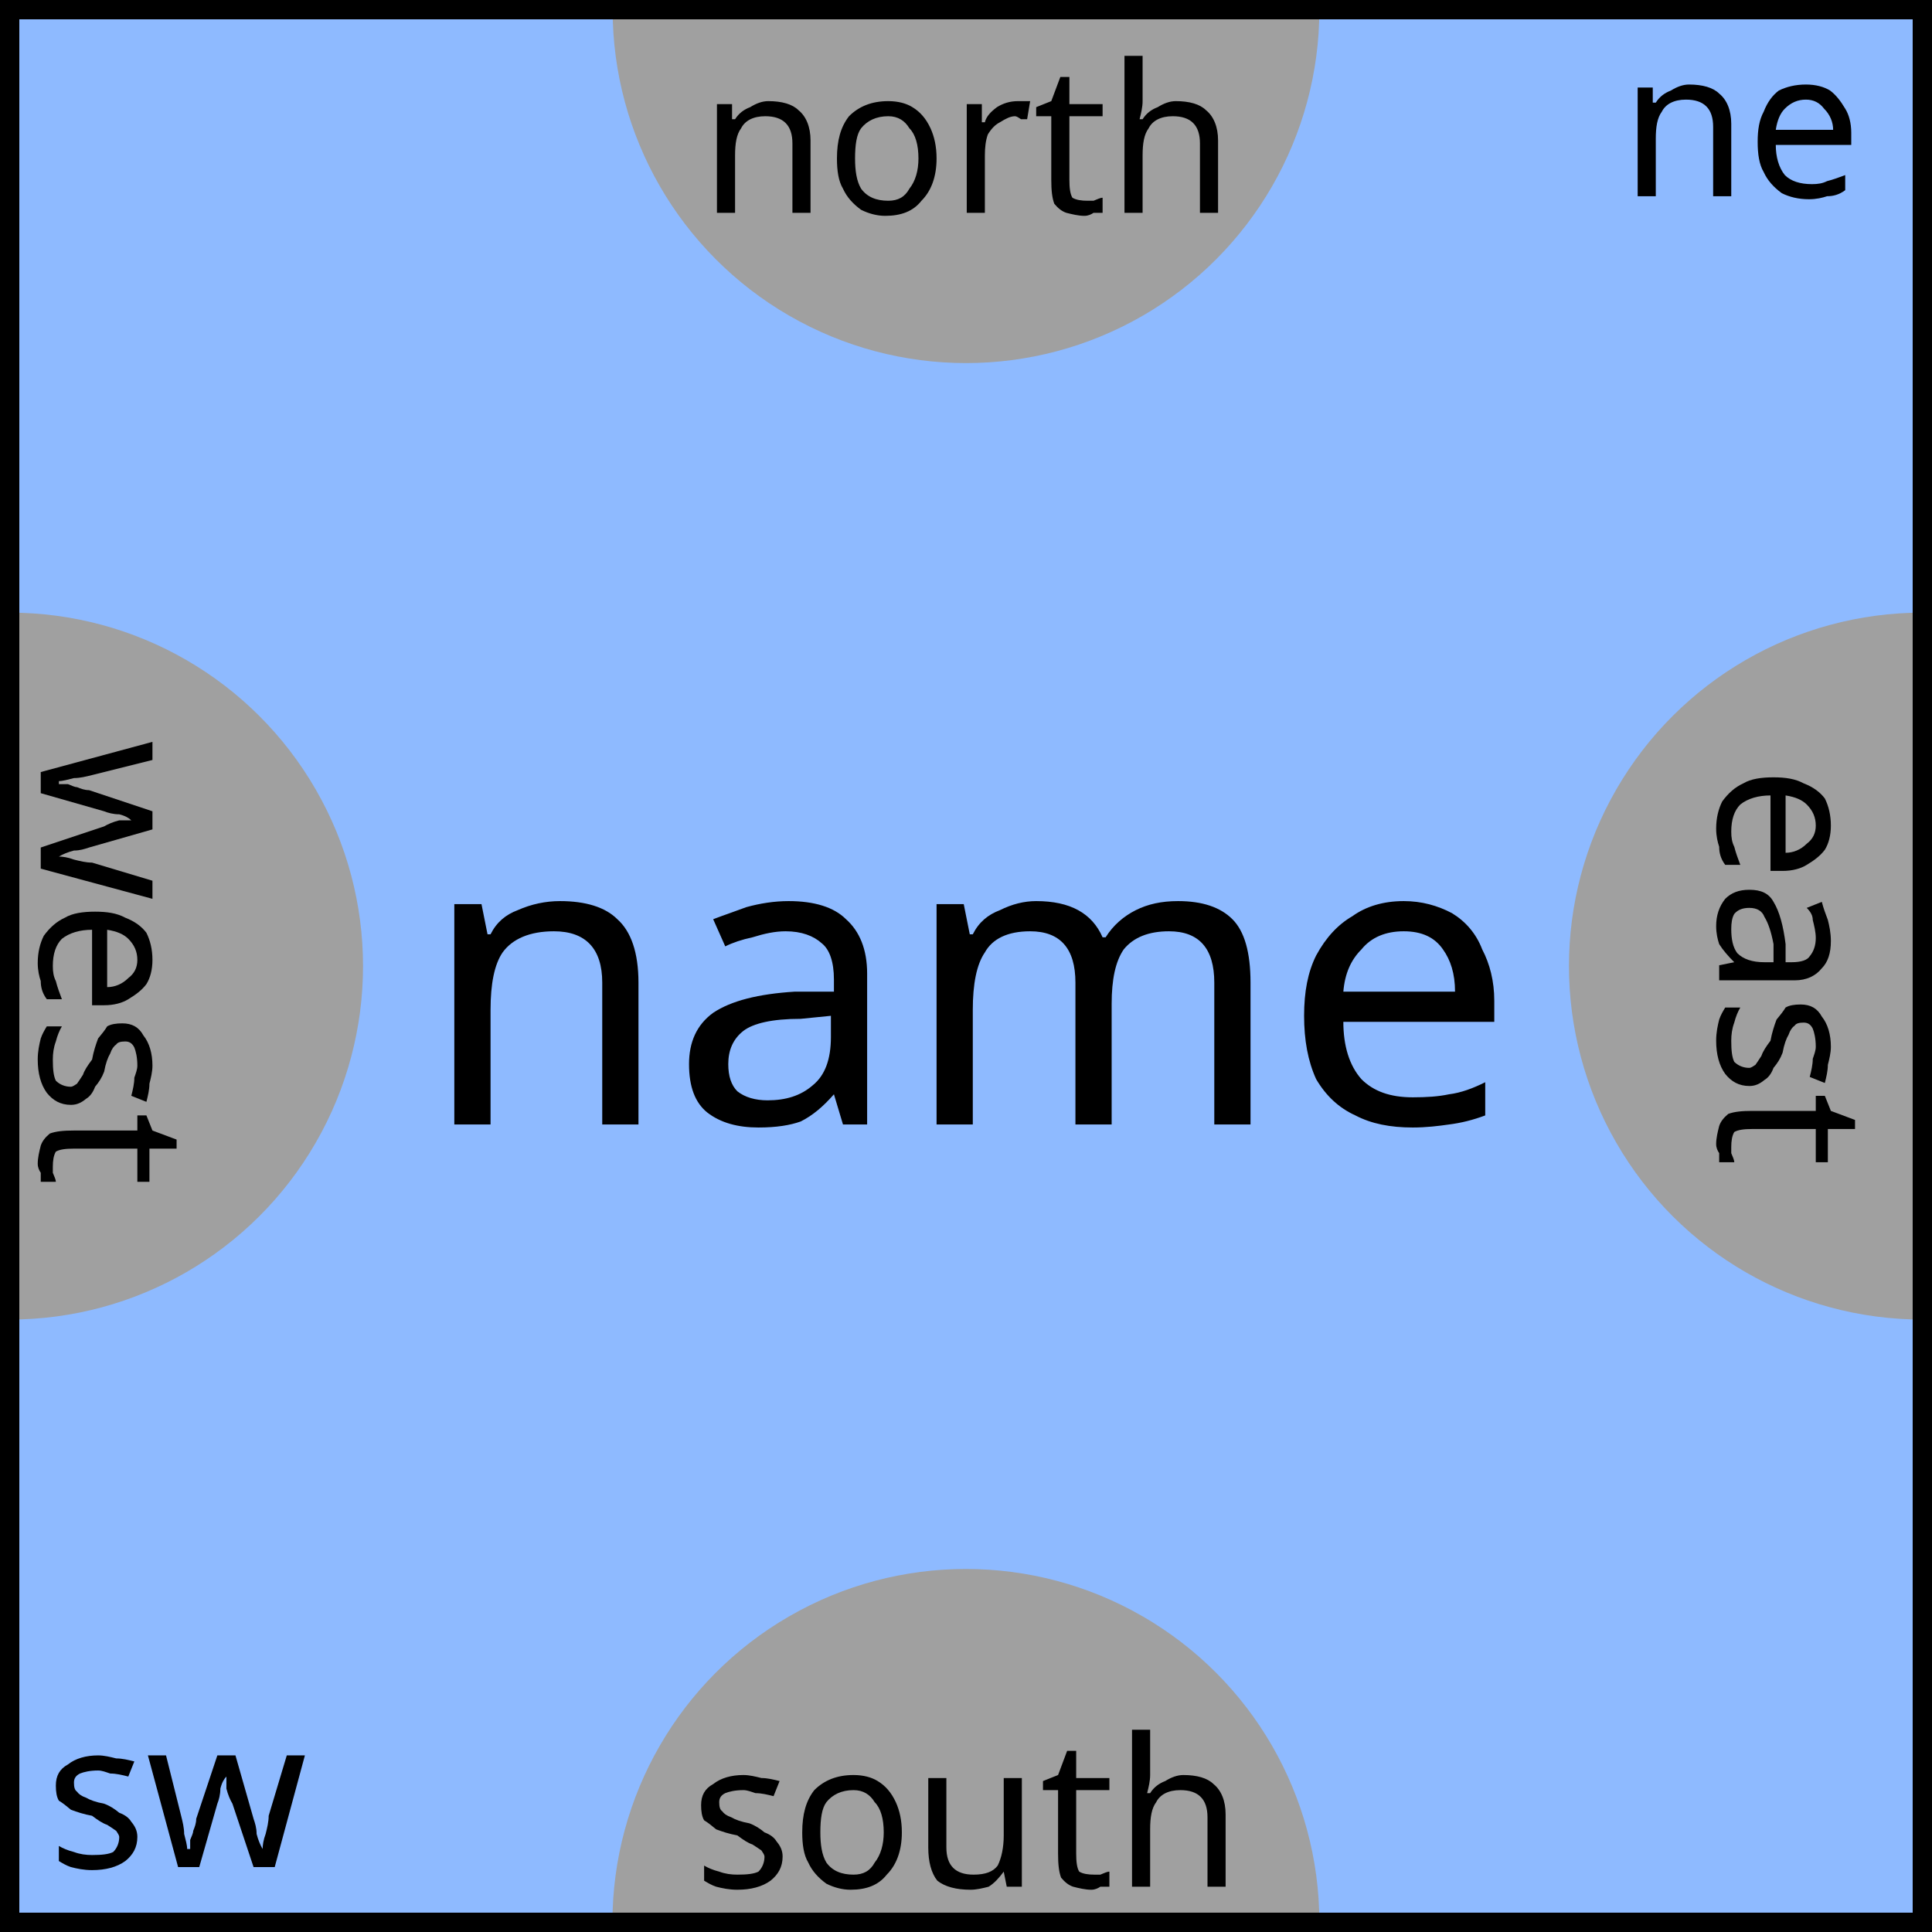
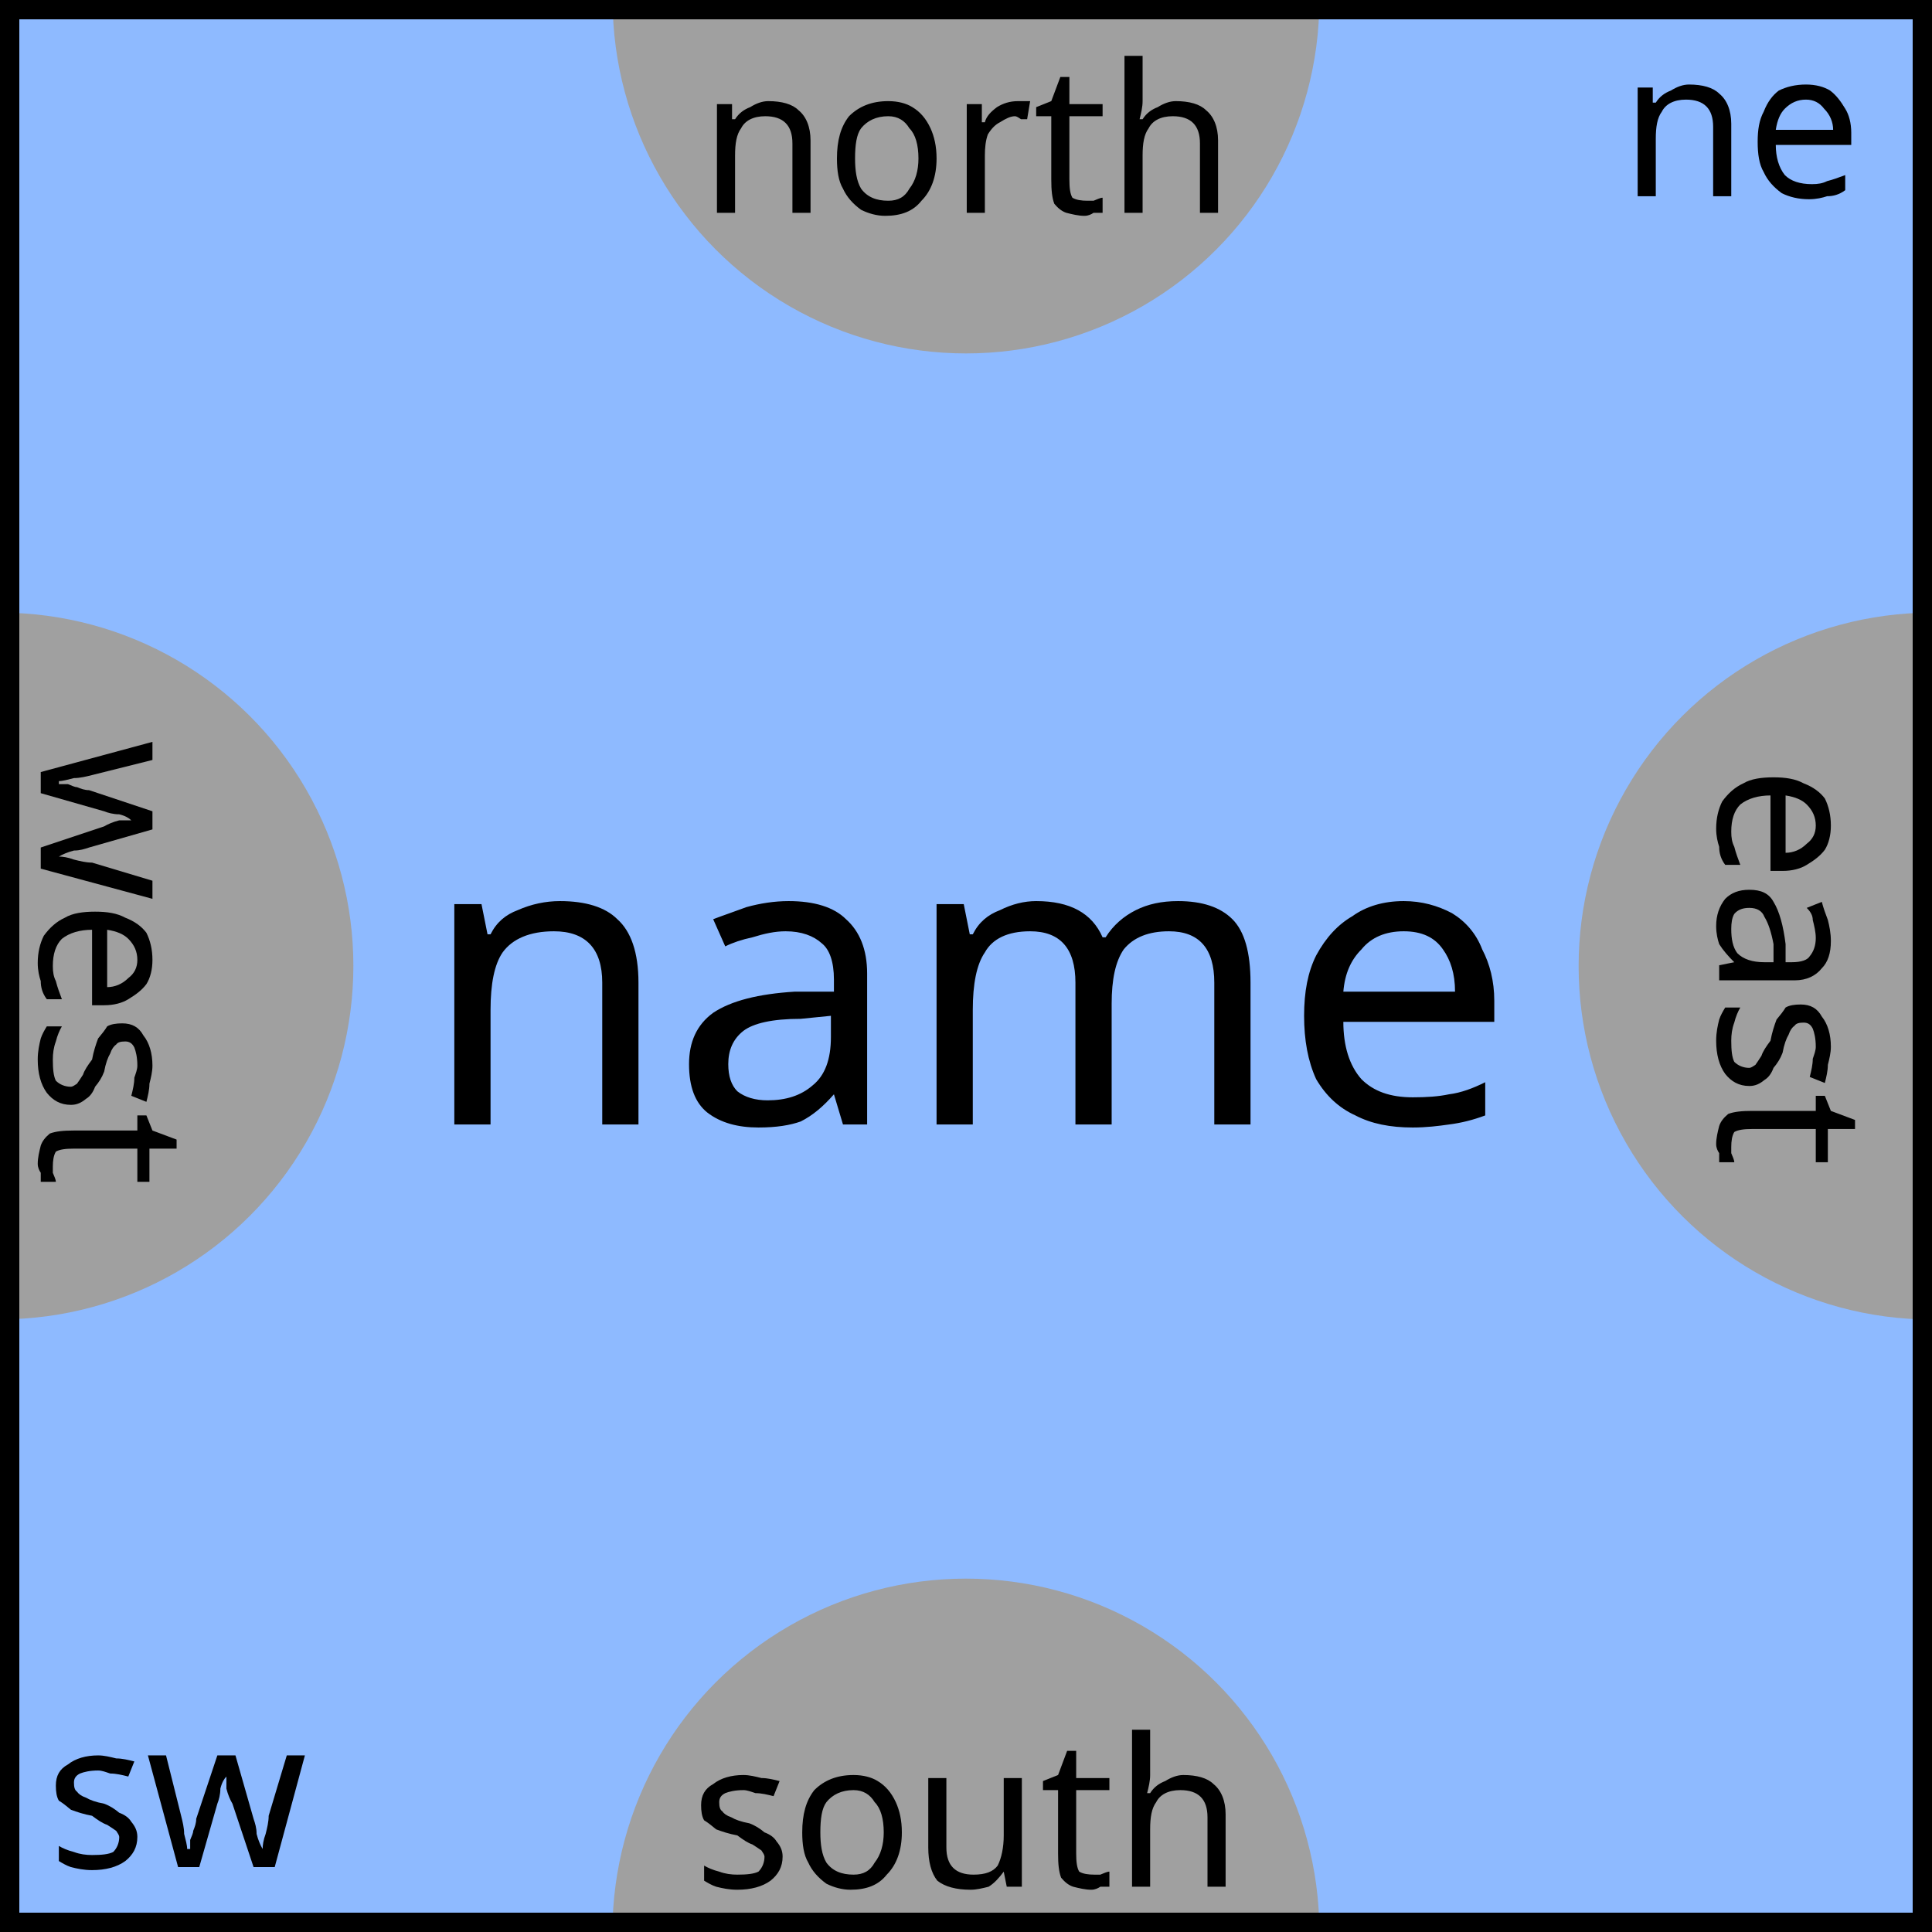
<svg xmlns="http://www.w3.org/2000/svg" width="10mm" height="10mm" viewBox="0 0 10 10" version="1.1" id="svg6114">
  <defs id="defs6108" />
  <g class="tile" id="g33009">
    <rect style="fill:#8ebaff;stroke:#000000;stroke-width:0.1;stroke-miterlimit:4;stroke-dasharray:none;fill-opacity:1" class="tilerect" y="0.05" x="0.05" width="9.9" height="9.9" id="rect32985" />
-     <path d="M 6.829,0.05 A 1.829,1.829 0 0 1 5.915,1.634 1.829,1.829 0 0 1 4.085,1.634 1.829,1.829 0 0 1 3.171,0.05 l 1.829,8e-8 z" class="endcolor_north" style="fill:#a0a0a0;fill-opacity:1;stroke:none;stroke-width:0.199;stroke-miterlimit:4;stroke-dasharray:none;stroke-opacity:0;paint-order:fill markers stroke" id="path32987" />
+     <path d="M 6.829,-2.4263859e-4 A 1.829,1.829 0 0 1 5.915,1.584 1.829,1.829 0 0 1 4.085,1.584 1.829,1.829 0 0 1 3.171,-2.4272348e-4 l 1.829,8.489e-8 z" class="endcolor_north" style="fill:#a0a0a0;fill-opacity:1;stroke:none;stroke-width:0.199;stroke-miterlimit:4;stroke-dasharray:none;stroke-opacity:0;paint-order:fill markers stroke" id="path32987" />
    <text style="font-style:normal;font-variant:normal;font-weight:normal;font-stretch:normal;font-size:1.058px;font-family:sans-serif;-inkscape-font-specification:'sans-serif, Normal';font-variant-ligatures:normal;font-variant-caps:normal;font-variant-numeric:normal;font-feature-settings:normal;text-align:center;writing-mode:lr-tb;dominant-baseline:mathematical;text-anchor:middle;stroke-width:0.099" class="endname_north" y="0.689" x="5" dominant-baseline="mathematical" id="text32989">north</text>
-     <path transform="matrix(0,-1,-1,0,0,0)" d="m -3.171,-9.95 a 1.829,1.829 0 0 1 -0.915,1.584 1.829,1.829 0 0 1 -1.829,-1e-7 1.829,1.829 0 0 1 -0.915,-1.584 l 1.829,1e-7 z" class="endcolor_east" style="fill:#a0a0a0;fill-opacity:1;stroke:none;stroke-width:0.199;stroke-miterlimit:4;stroke-dasharray:none;stroke-opacity:0;paint-order:fill markers stroke" id="path32991" />
+     <path transform="matrix(0,-1,-1,0,0,0)" d="m -3.171,-10 a 1.829,1.829 0 0 1 -0.915,1.584 1.829,1.829 0 0 1 -1.829,-10e-8 1.829,1.829 0 0 1 -0.915,-1.584 l 1.829,0 z" class="endcolor_east" style="fill:#a0a0a0;fill-opacity:1;stroke:none;stroke-width:0.199;stroke-miterlimit:4;stroke-dasharray:none;stroke-opacity:0;paint-order:fill markers stroke" id="path32991" />
    <text style="font-style:normal;font-variant:normal;font-weight:normal;font-stretch:normal;font-size:1.058px;font-family:sans-serif;-inkscape-font-specification:'sans-serif, Normal';font-variant-ligatures:normal;font-variant-caps:normal;font-variant-numeric:normal;font-feature-settings:normal;text-align:center;writing-mode:lr-tb;dominant-baseline:mathematical;text-anchor:middle;stroke-width:0.099" class="endname_east" y="-9.311" x="5" transform="rotate(90)" dominant-baseline="mathematical" id="text32993">east</text>
-     <path style="fill:#a0a0a0;fill-opacity:1;stroke:none;stroke-width:0.199;stroke-miterlimit:4;stroke-dasharray:none;stroke-opacity:0;paint-order:fill markers stroke" class="endcolor_south" d="m 6.829,-9.95 a 1.829,1.829 0 0 1 -0.915,1.584 1.829,1.829 0 0 1 -1.829,-1e-7 1.829,1.829 0 0 1 -0.915,-1.584 l 1.829,1e-7 z" transform="scale(1,-1)" id="path32995" />
+     <path style="fill:#a0a0a0;fill-opacity:1;stroke:none;stroke-width:0.199;stroke-miterlimit:4;stroke-dasharray:none;stroke-opacity:0;paint-order:fill markers stroke" class="endcolor_south" d="m 6.829,-10 a 1.829,1.829 0 0 1 -0.915,1.584 1.829,1.829 0 0 1 -1.829,-10e-8 1.829,1.829 0 0 1 -0.915,-1.584 l 1.829,0 z" transform="scale(1,-1)" id="path32995" />
    <text style="font-style:normal;font-variant:normal;font-weight:normal;font-stretch:normal;font-size:1.058px;font-family:sans-serif;-inkscape-font-specification:'sans-serif, Normal';font-variant-ligatures:normal;font-variant-caps:normal;font-variant-numeric:normal;font-feature-settings:normal;text-align:center;writing-mode:lr-tb;dominant-baseline:mathematical;text-anchor:middle;stroke-width:0.099" class="endname_south" y="9.352" x="5" dominant-baseline="mathematical" id="text32997">south</text>
-     <path style="fill:#a0a0a0;fill-opacity:1;stroke:none;stroke-width:0.199;stroke-miterlimit:4;stroke-dasharray:none;stroke-opacity:0;paint-order:fill markers stroke" class="endcolor_west" d="m -3.171,0.05 a 1.829,1.829 0 0 1 -0.915,1.584 1.829,1.829 0 0 1 -1.829,-10e-8 1.829,1.829 0 0 1 -0.915,-1.584 l 1.829,8e-8 z" transform="rotate(-90)" id="path32999" />
+     <path style="fill:#a0a0a0;fill-opacity:1;stroke:none;stroke-width:0.199;stroke-miterlimit:4;stroke-dasharray:none;stroke-opacity:0;paint-order:fill markers stroke" class="endcolor_west" d="M -3.171,-2.4263859e-4 A 1.829,1.829 0 0 1 -4.085,1.584 a 1.829,1.829 0 0 1 -1.829,-1e-7 1.829,1.829 0 0 1 -0.915,-1.584 l 1.829,8.489e-8 z" transform="rotate(-90)" id="path32999" />
    <text style="font-style:normal;font-variant:normal;font-weight:normal;font-stretch:normal;font-size:1.058px;font-family:sans-serif;-inkscape-font-specification:'sans-serif, Normal';font-variant-ligatures:normal;font-variant-caps:normal;font-variant-numeric:normal;font-feature-settings:normal;text-align:center;writing-mode:lr-tb;dominant-baseline:mathematical;text-anchor:middle;stroke-width:0.099" class="endname_west" y="-0.624" x="4.981" transform="rotate(90)" dominant-baseline="mathematical" id="text33001">west</text>
    <text style="font-style:normal;font-variant:normal;font-weight:normal;font-stretch:normal;font-size:2.117px;font-family:sans-serif;-inkscape-font-specification:'sans-serif, Normal';font-variant-ligatures:normal;font-variant-caps:normal;font-variant-numeric:normal;font-feature-settings:normal;text-align:center;writing-mode:lr-tb;dominant-baseline:mathematical;text-anchor:middle;stroke-width:0.099" class="tilename" y="5" x="5" dominant-baseline="mathematical" id="text33003">name</text>
    <text style="font-style:normal;font-variant:normal;font-weight:normal;font-stretch:normal;font-size:1.058px;font-family:sans-serif;-inkscape-font-specification:'sans-serif, Normal';font-variant-ligatures:normal;font-variant-caps:normal;font-variant-numeric:normal;font-feature-settings:normal;text-align:center;writing-mode:lr-tb;dominant-baseline:mathematical;text-anchor:middle;stroke-width:0.099" class="type_ne" y="0.602" x="9.007" dominant-baseline="mathematical" id="text33005">ne</text>
-     <text style="font-style:normal;font-variant:normal;font-weight:normal;font-stretch:normal;font-size:1.058px;font-family:sans-serif;-inkscape-font-specification:'sans-serif, Normal';font-variant-ligatures:normal;font-variant-caps:normal;font-variant-numeric:normal;font-feature-settings:normal;text-align:center;writing-mode:lr-tb;dominant-baseline:mathematical;text-anchor:middle;stroke-width:0.099" class="type_se" y="9.256" x="0.913" dominant-baseline="mathematical" id="text33007">sw</text>
+     <text style="font-style:normal;font-variant:normal;font-weight:normal;font-stretch:normal;font-size:1.058px;font-family:sans-serif;-inkscape-font-specification:'sans-serif, Normal';font-variant-ligatures:normal;font-variant-caps:normal;font-variant-numeric:normal;font-feature-settings:normal;text-align:center;writing-mode:lr-tb;dominant-baseline:mathematical;text-anchor:middle;stroke-width:0.099" class="type_sw" y="9.256" x="0.913" dominant-baseline="mathematical" id="text33007">sw</text>
    <rect id="rect33064" height="9.9" width="9.9" x="0.05" y="0.05" class="tilerect" style="fill:none;stroke:#000000;stroke-width:0.1;stroke-miterlimit:4;stroke-dasharray:none;fill-opacity:1" />
  </g>
</svg>
